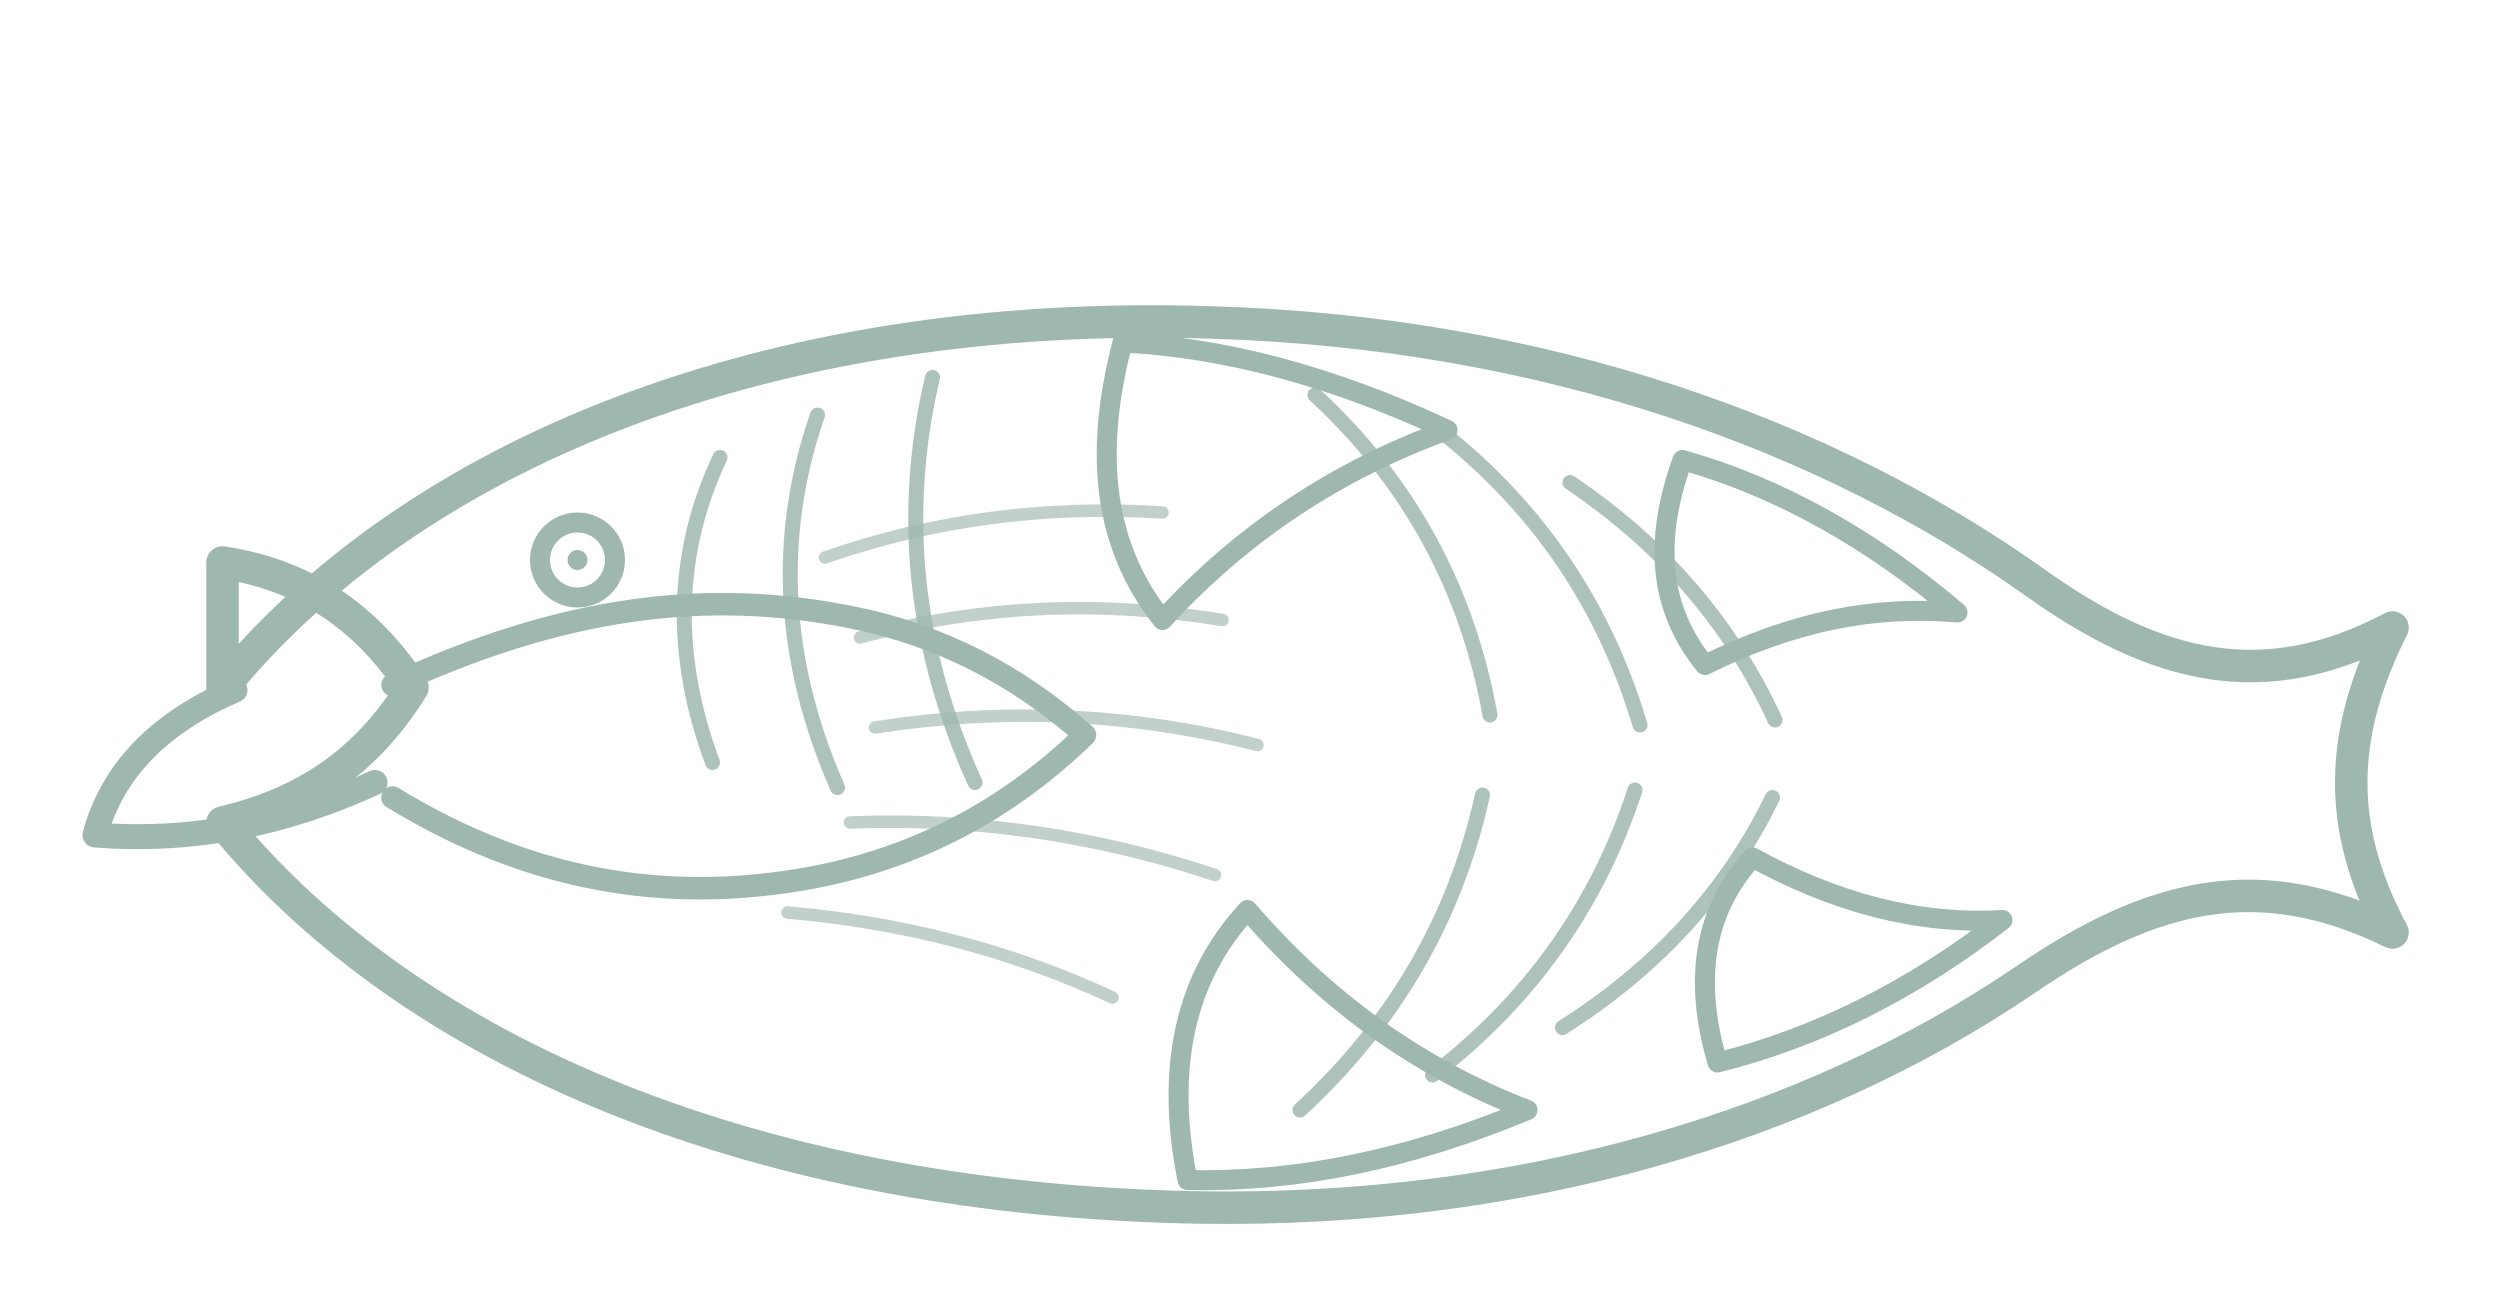
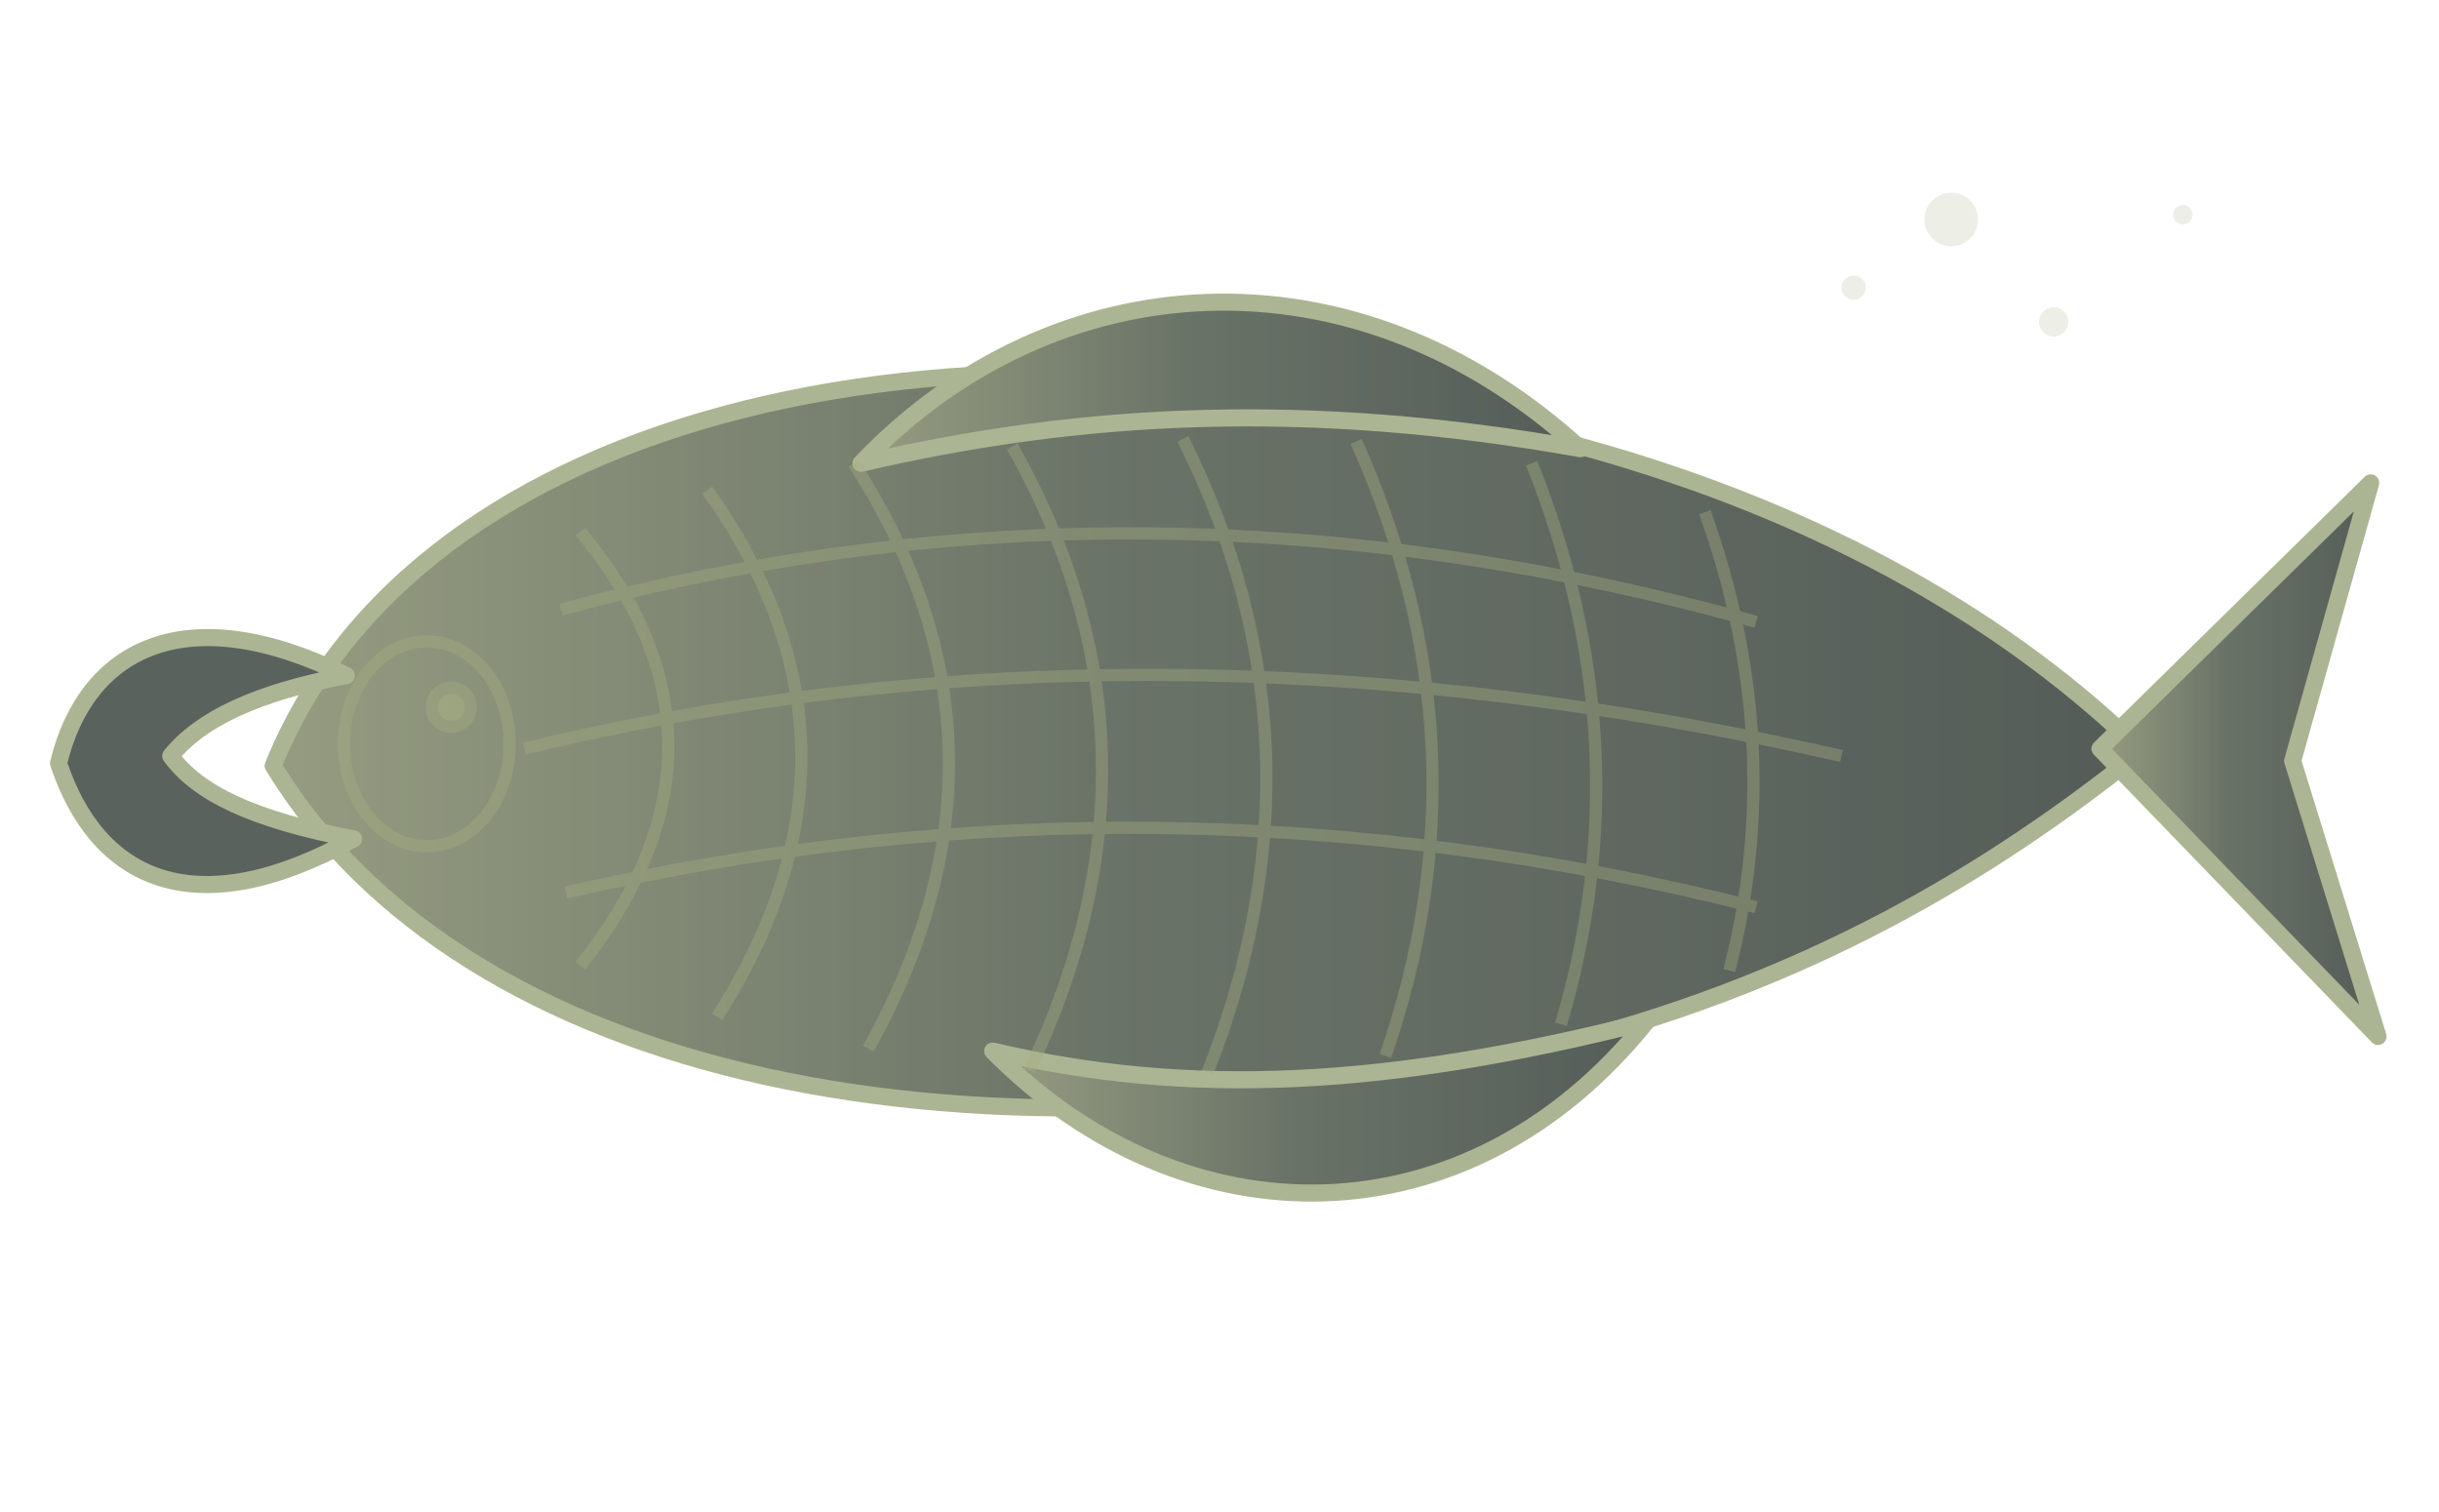
- <svg xmlns="http://www.w3.org/2000/svg" viewBox="0 0 1000 520">
-   <g fill="none" stroke="#9fb8ae" stroke-linecap="round" stroke-linejoin="round">
-     <path stroke-width="13" d="M89 275C164 183 305 123 485 129c133 4 246 45 329 104 49 35 92 45 143 18-21 42-23 79 0 122-53-26-96-16-147 19-87 59-202 93-330 91-176-3-315-61-391-154 34-8 58-25 76-54-18-28-43-45-76-50Z" />
-     <path stroke-width="9" d="M157 274c67-31 125-39 184-27 35 7 66 23 93 47-31 30-67 49-109 57-59 11-114 1-168-32" />
-     <path stroke-width="8" d="M449 137c-12 46-7 82 16 111 32-35 70-60 114-76-47-22-90-33-130-35Z" />
-     <path stroke-width="8" d="M475 472c-9-45-1-81 24-108 31 36 68 63 112 80-48 20-93 29-136 28Z" />
-     <path stroke-width="8" d="M673 184c-12 33-9 60 9 82 34-17 67-24 101-21-34-29-71-50-110-61Z" />
-     <path stroke-width="8" d="M687 425c-10-34-5-61 14-82 33 18 66 27 100 25-36 28-74 47-114 57Z" />
-     <path stroke-width="10" d="M94 276c-30 13-49 32-56 58 38 3 75-4 112-21" />
-     <circle cx="231" cy="224" r="15" stroke-width="8" />
-     <circle cx="231" cy="224" r="4" fill="#9fb8ae" stroke="none" />
-     <path stroke-width="6" opacity=".85" d="M288 183c-18 38-19 79-3 122M327 166c-17 49-14 99 8 149M373 151c-13 55-7 109 17 162M526 158c38 35 61 78 70 128M577 173c39 31 65 70 79 117M628 193c37 25 64 56 82 95M520 444c37-34 62-76 73-126M573 430c39-30 66-68 81-114M625 411c38-24 66-55 84-92" />
-     <path stroke-width="5" opacity=".65" d="M330 223c43-15 88-21 135-18M344 255c48-13 96-15 145-7M350 291c51-8 102-6 153 7M340 329c49-2 98 5 146 21M315 365c46 4 89 15 130 34" />
+ <svg xmlns="http://www.w3.org/2000/svg" viewBox="0 0 1000 620">
+   <defs>
+     <filter id="g">
+       <feGaussianBlur stdDeviation="0.8" />
+     </filter>
+     <linearGradient id="b" x1="0" x2="1">
+       <stop stop-color="#6d7650" />
+       <stop offset=".45" stop-color="#313d2d" />
+       <stop offset="1" stop-color="#121d18" />
+     </linearGradient>
+   </defs>
+   <g opacity=".72" stroke="#8c9869" stroke-width="7" stroke-linejoin="round" fill="url(#b)">
+     <path d="M112 314 C170 170 390 112 648 183 C750 211 826 257 878 308 C817 357 740 404 633 430 C398 487 190 442 112 314Z" />
+     <path d="M861 307 L972 198 L940 312 L975 425 Z" />
+     <path d="M353 190 C432 107 555 99 648 184 C536 164 443 169 353 190Z" />
+     <path d="M407 431 C486 511 602 510 675 419 C568 446 488 450 407 431Z" />
+     <path d="M142 277 C75 244 35 267 24 313 C40 361 80 380 145 344 C103 336 81 325 70 310 C82 295 105 284 142 277Z" fill="#1b251e" />
+   </g>
+   <g fill="none" stroke="#a5ae80" opacity=".38" stroke-width="5">
+     <ellipse cx="175" cy="305" rx="34" ry="42" />
+     <circle cx="185" cy="290" r="8" fill="#b8c38a" />
+     <path d="M238 218 Q310 305 238 396 M290 201 Q365 306 294 417 M350 190 Q425 306 356 430 M415 183 Q485 307 422 439 M485 180 Q548 306 495 440 M556 181 Q612 306 568 433 M628 190 Q674 305 640 420 M699 210 Q733 305 709 398" />
+     <path d="M230 250 Q470 185 720 255 M215 307 Q470 245 755 310 M232 366 Q475 310 720 372" />
+   </g>
+   <g fill="#9aa77b" opacity=".18">
+     <circle cx="800" cy="90" r="11" />
+     <circle cx="842" cy="132" r="6" />
+     <circle cx="760" cy="118" r="5" />
+     <circle cx="895" cy="88" r="4" />
  </g>
</svg>
